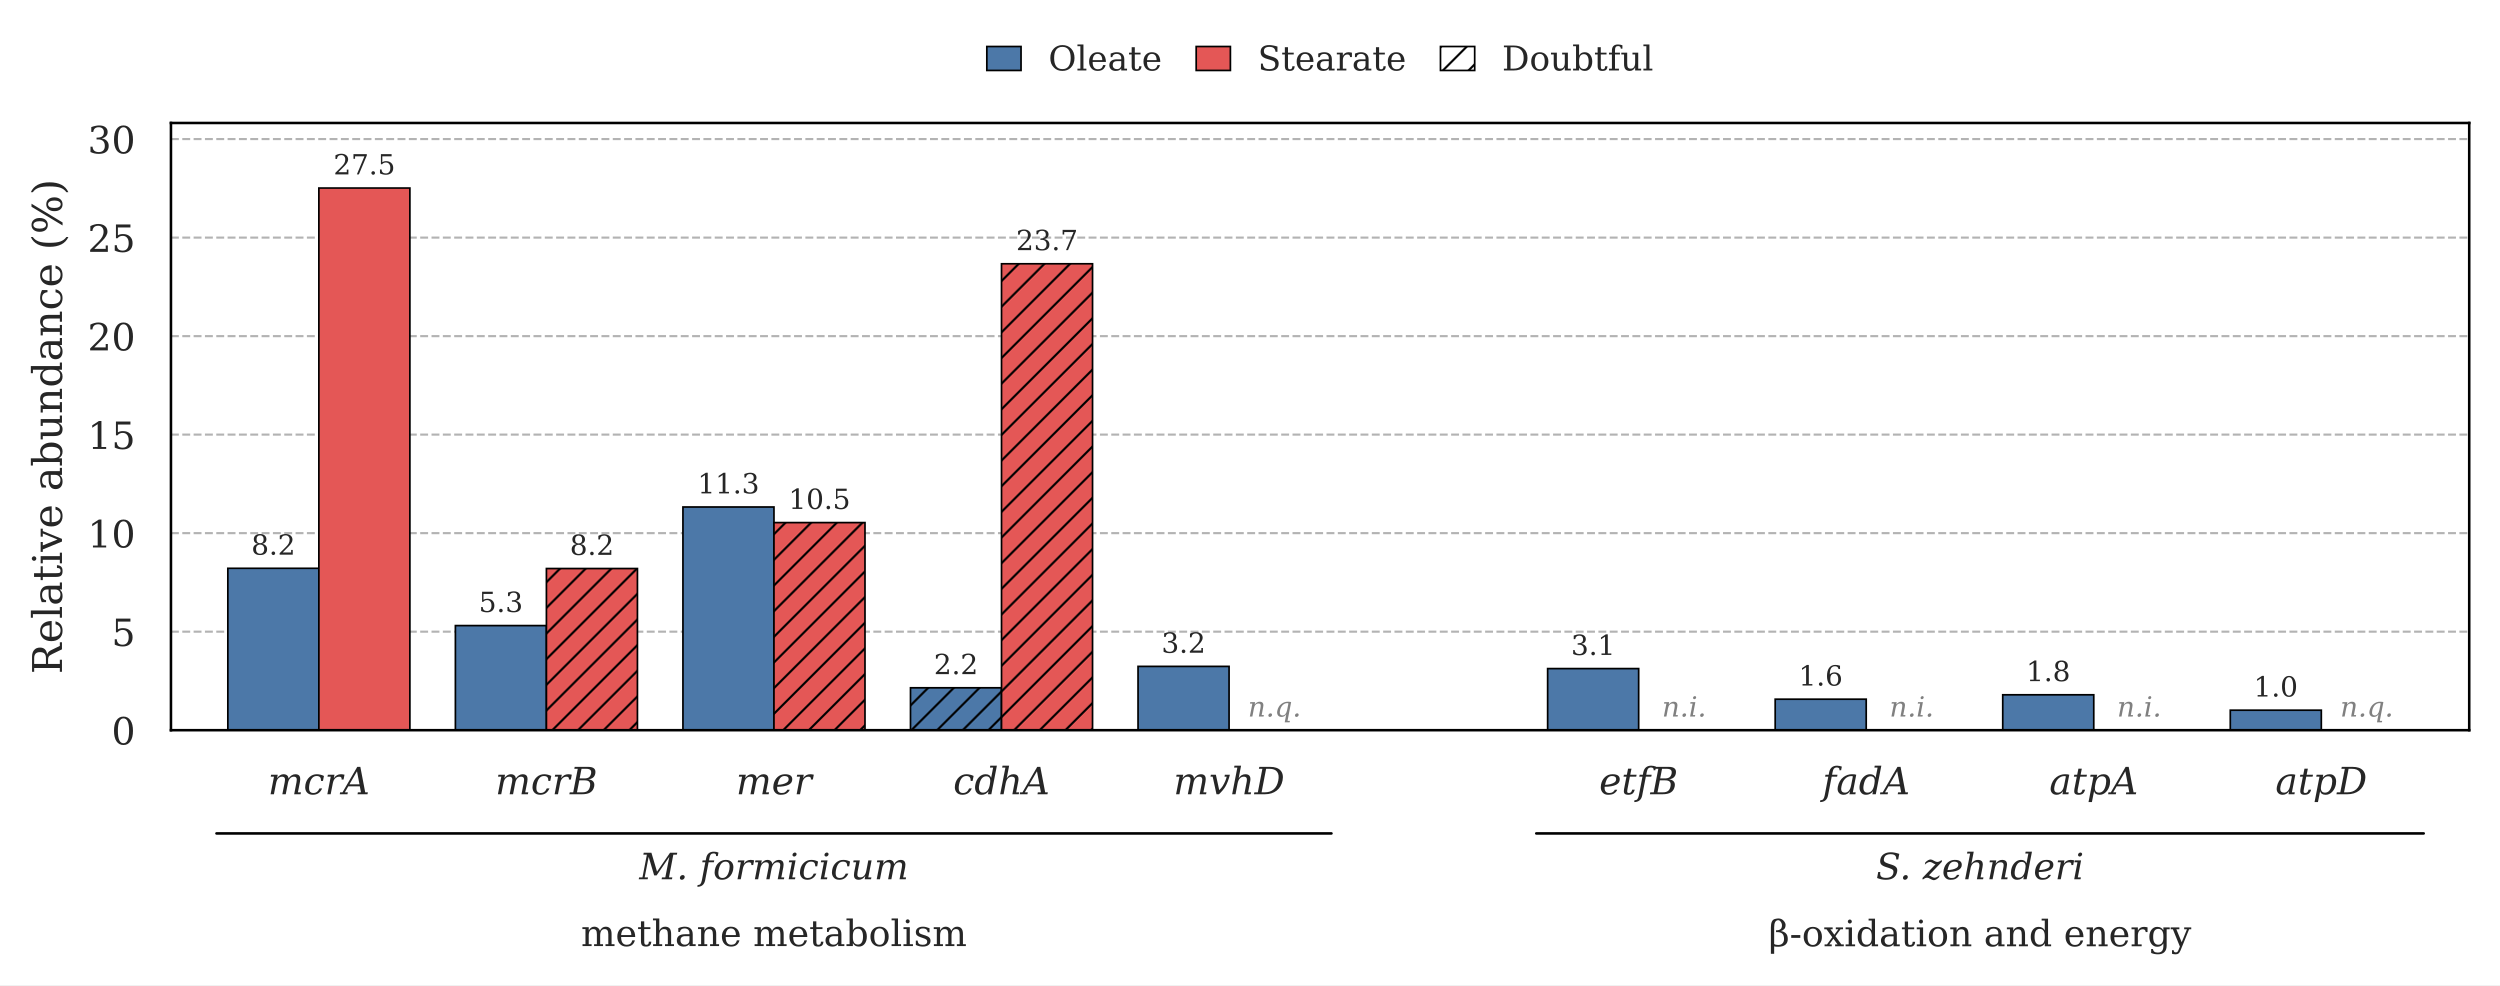
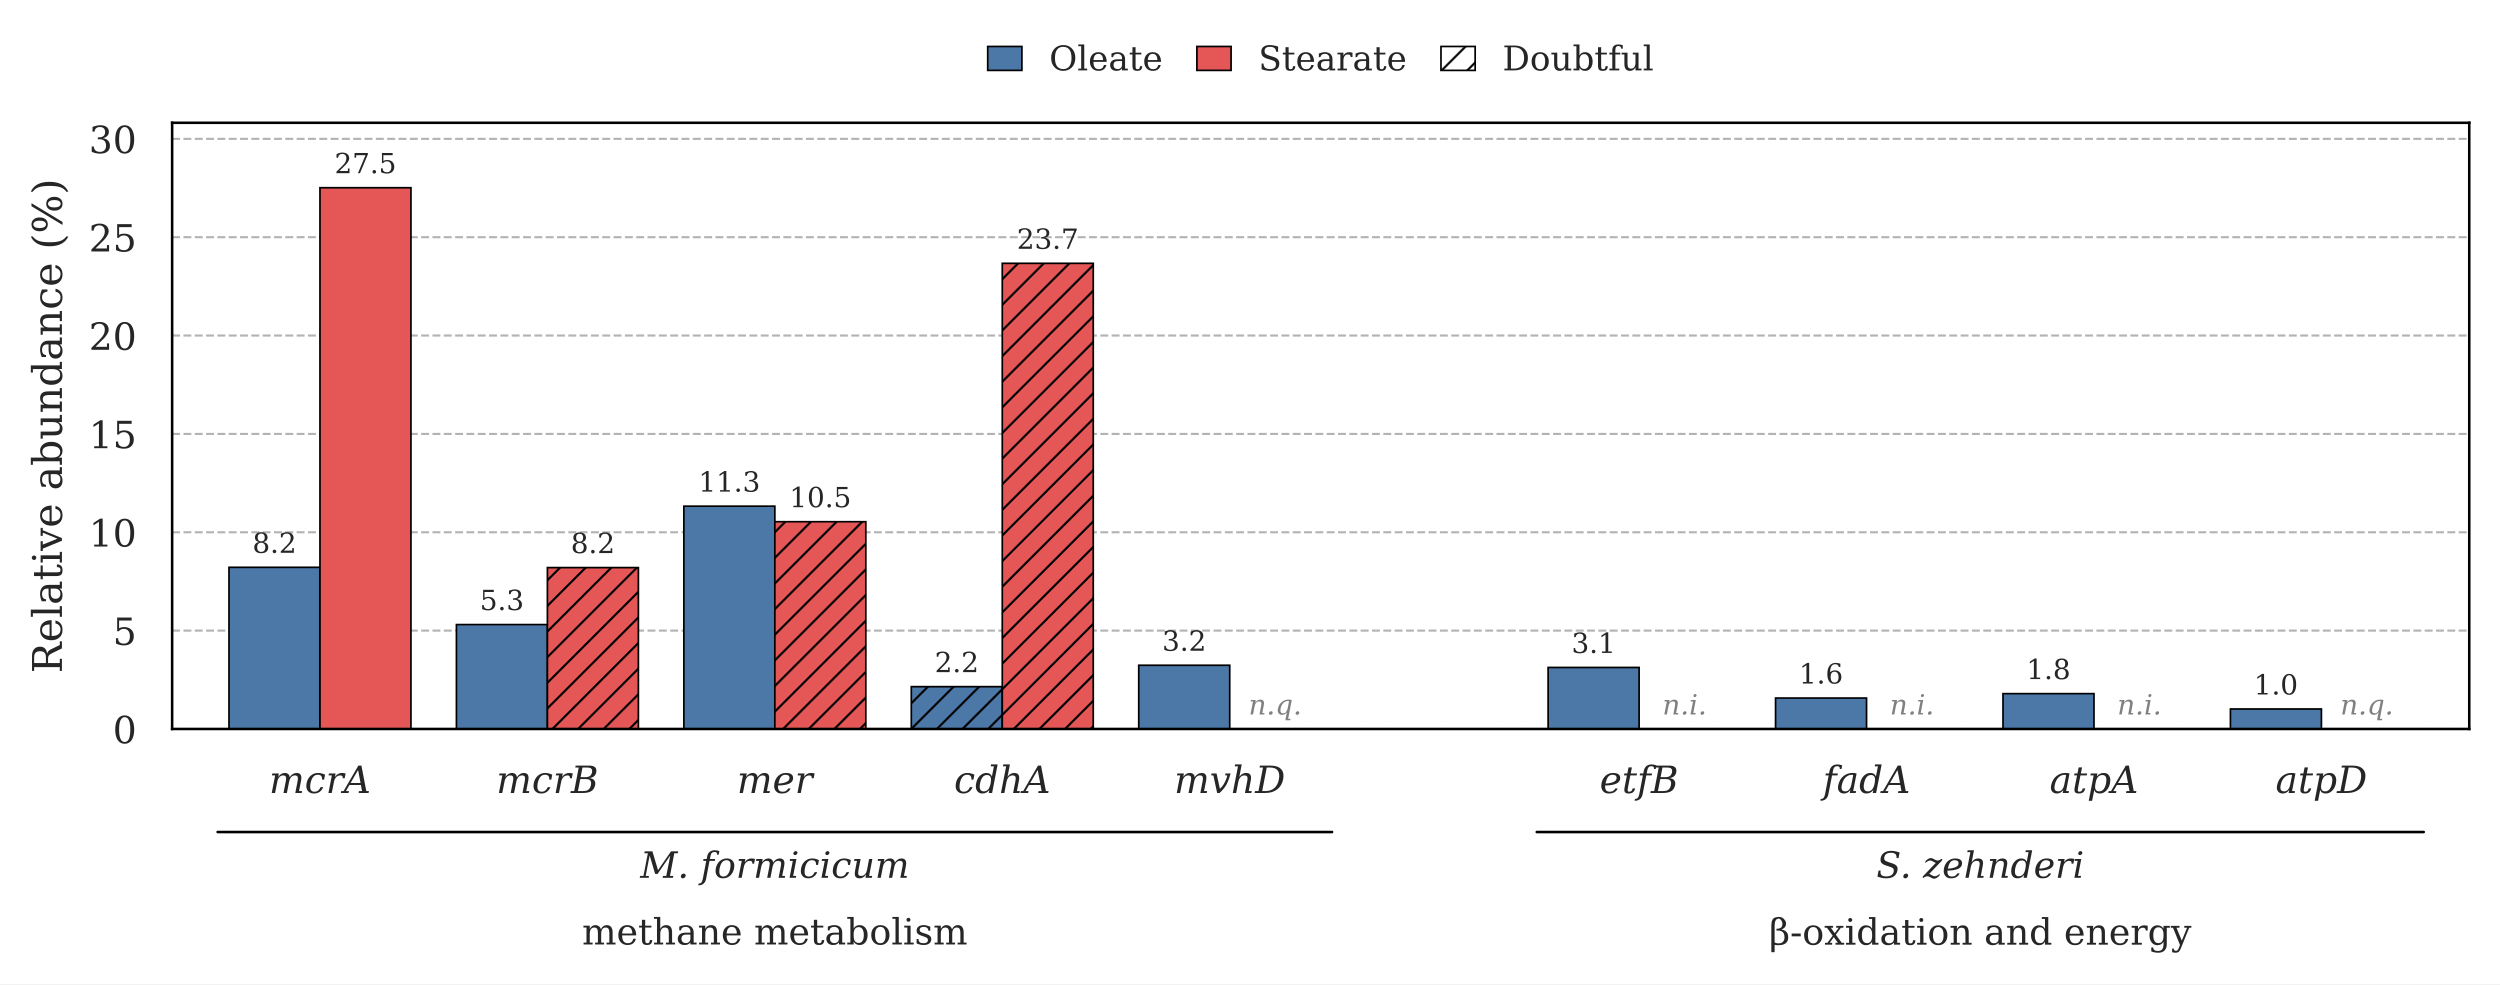
- <svg xmlns="http://www.w3.org/2000/svg" width="584.789pt" height="230.427pt" viewBox="0 0 584.789 230.427" version="1.1">
+ <svg xmlns="http://www.w3.org/2000/svg" width="585.279pt" height="230.399pt" viewBox="0 0 585.279 230.399" version="1.1">
  <defs>
    <style type="text/css">*{stroke-linejoin: round; stroke-linecap: butt}</style>
  </defs>
  <g id="figure_1">
    <g id="patch_1">
-       <path d="M 0 230.427  L 584.789 230.427  L 584.789 0  L 0 0  z " style="fill: #ffffff" />
+       <path d="M 0 230.399  L 585.279 230.399  L 585.279 0  L 0 0  z " style="fill: #ffffff" />
    </g>
    <g id="axes_1">
      <g id="patch_2">
-         <path d="M 39.989 170.804  L 577.589 170.804  L 577.589 28.767  L 39.989 28.767  z " style="fill: #ffffff" />
+         <path d="M 40.299 170.66  L 578.079 170.66  L 578.079 28.745  L 40.299 28.745  z " style="fill: #ffffff" />
      </g>
      <g id="matplotlib.axis_1">
        <g id="xtick_1">
          <g id="text_1">
-             <text style="fill: #262626; font: italic 8.8px 'Linux Libertine', 'Libertinus Serif', 'DejaVu Serif'; text-anchor: middle" x="74.587" y="185.79" transform="rotate(-0 74.58702 185.7902)">mcrA</text>
+             <text style="font-style: italic; font-size: 8.8px; font-family: 'Linux Libertine', 'Libertinus Serif', 'DejaVu Serif'; text-anchor: middle; fill: #262626" x="74.908" y="185.646" transform="rotate(-0 74.90835 185.6456)">mcrA</text>
          </g>
        </g>
        <g id="xtick_2">
          <g id="text_2">
-             <text style="fill: #262626; font: italic 8.8px 'Linux Libertine', 'Libertinus Serif', 'DejaVu Serif'; text-anchor: middle" x="127.815" y="185.79" transform="rotate(-0 127.8147 185.7902)">mcrB</text>
+             <text style="font-style: italic; font-size: 8.8px; font-family: 'Linux Libertine', 'Libertinus Serif', 'DejaVu Serif'; text-anchor: middle; fill: #262626" x="128.154" y="185.646" transform="rotate(-0 128.1539 185.6456)">mcrB</text>
          </g>
        </g>
        <g id="xtick_3">
          <g id="text_3">
-             <text style="fill: #262626; font: italic 8.8px 'Linux Libertine', 'Libertinus Serif', 'DejaVu Serif'; text-anchor: middle" x="181.042" y="185.79" transform="rotate(-0 181.0425 185.7902)">mer</text>
+             <text style="font-style: italic; font-size: 8.8px; font-family: 'Linux Libertine', 'Libertinus Serif', 'DejaVu Serif'; text-anchor: middle; fill: #262626" x="181.399" y="185.646" transform="rotate(-0 181.3994 185.6456)">mer</text>
          </g>
        </g>
        <g id="xtick_4">
          <g id="text_4">
-             <text style="fill: #262626; font: italic 8.8px 'Linux Libertine', 'Libertinus Serif', 'DejaVu Serif'; text-anchor: middle" x="234.27" y="185.79" transform="rotate(-0 234.2702 185.7902)">cdhA</text>
+             <text style="font-style: italic; font-size: 8.8px; font-family: 'Linux Libertine', 'Libertinus Serif', 'DejaVu Serif'; text-anchor: middle; fill: #262626" x="234.645" y="185.646" transform="rotate(-0 234.645 185.6463)">cdhA</text>
          </g>
        </g>
        <g id="xtick_5">
          <g id="text_5">
-             <text style="fill: #262626; font: italic 8.8px 'Linux Libertine', 'Libertinus Serif', 'DejaVu Serif'; text-anchor: middle" x="287.498" y="185.79" transform="rotate(-0 287.4979 185.7902)">mvhD</text>
+             <text style="font-style: italic; font-size: 8.8px; font-family: 'Linux Libertine', 'Libertinus Serif', 'DejaVu Serif'; text-anchor: middle; fill: #262626" x="287.891" y="185.646" transform="rotate(-0 287.8905 185.6463)">mvhD</text>
          </g>
        </g>
        <g id="xtick_6">
          <g id="text_6">
-             <text style="fill: #262626; font: italic 8.8px 'Linux Libertine', 'Libertinus Serif', 'DejaVu Serif'; text-anchor: middle" x="383.308" y="185.79" transform="rotate(-0 383.3078 185.7902)">etfB</text>
+             <text style="font-style: italic; font-size: 8.8px; font-family: 'Linux Libertine', 'Libertinus Serif', 'DejaVu Serif'; text-anchor: middle; fill: #262626" x="383.733" y="185.646" transform="rotate(-0 383.7325 185.6463)">etfB</text>
          </g>
        </g>
        <g id="xtick_7">
          <g id="text_7">
-             <text style="fill: #262626; font: italic 8.8px 'Linux Libertine', 'Libertinus Serif', 'DejaVu Serif'; text-anchor: middle" x="436.536" y="185.79" transform="rotate(-0 436.5355 185.7902)">fadA</text>
+             <text style="font-style: italic; font-size: 8.8px; font-family: 'Linux Libertine', 'Libertinus Serif', 'DejaVu Serif'; text-anchor: middle; fill: #262626" x="436.978" y="185.646" transform="rotate(-0 436.9781 185.6463)">fadA</text>
          </g>
        </g>
        <g id="xtick_8">
          <g id="text_8">
-             <text style="fill: #262626; font: italic 8.8px 'Linux Libertine', 'Libertinus Serif', 'DejaVu Serif'; text-anchor: middle" x="489.763" y="185.79" transform="rotate(-0 489.7633 185.7902)">atpA</text>
+             <text style="font-style: italic; font-size: 8.8px; font-family: 'Linux Libertine', 'Libertinus Serif', 'DejaVu Serif'; text-anchor: middle; fill: #262626" x="490.224" y="185.646" transform="rotate(-0 490.2236 185.6456)">atpA</text>
          </g>
        </g>
        <g id="xtick_9">
          <g id="text_9">
-             <text style="fill: #262626; font: italic 8.8px 'Linux Libertine', 'Libertinus Serif', 'DejaVu Serif'; text-anchor: middle" x="542.991" y="185.79" transform="rotate(-0 542.991 185.7902)">atpD</text>
+             <text style="font-style: italic; font-size: 8.8px; font-family: 'Linux Libertine', 'Libertinus Serif', 'DejaVu Serif'; text-anchor: middle; fill: #262626" x="543.469" y="185.646" transform="rotate(-0 543.4691 185.6456)">atpD</text>
          </g>
        </g>
      </g>
      <g id="matplotlib.axis_2">
        <g id="ytick_1">
          <g id="line2d_1">
-             <path d="M 39.989 170.804  L 577.589 170.804  " clip-path="url(#pd038f33926)" style="fill: none; stroke-dasharray: 1.85,0.8; stroke-dashoffset: 0; stroke: #808080; stroke-opacity: 0.6; stroke-width: 0.5" />
+             <path d="M 40.299 170.66  L 578.079 170.66  " clip-path="url(#p1e2951c750)" style="fill: none; stroke-dasharray: 1.85,0.8; stroke-dashoffset: 0; stroke: #808080; stroke-opacity: 0.6; stroke-width: 0.5" />
          </g>
          <g id="text_10">
-             <text style="fill: #262626; font: 8.8px 'Linux Libertine', 'Libertinus Serif', 'DejaVu Serif'; text-anchor: end" x="31.689" y="174.147" transform="rotate(-0 31.689 174.1469)">0</text>
+             <text style="font-size: 8.8px; font-family: 'Linux Libertine', 'Libertinus Serif', 'DejaVu Serif'; text-anchor: end; fill: #262626" x="31.999" y="174.003" transform="rotate(-0 31.99875 174.0026)">0</text>
          </g>
        </g>
        <g id="ytick_2">
          <g id="line2d_2">
-             <path d="M 39.989 147.758  L 577.589 147.758  " clip-path="url(#pd038f33926)" style="fill: none; stroke-dasharray: 1.85,0.8; stroke-dashoffset: 0; stroke: #808080; stroke-opacity: 0.6; stroke-width: 0.5" />
+             <path d="M 40.299 147.634  L 578.079 147.634  " clip-path="url(#p1e2951c750)" style="fill: none; stroke-dasharray: 1.85,0.8; stroke-dashoffset: 0; stroke: #808080; stroke-opacity: 0.6; stroke-width: 0.5" />
          </g>
          <g id="text_11">
-             <text style="fill: #262626; font: 8.8px 'Linux Libertine', 'Libertinus Serif', 'DejaVu Serif'; text-anchor: end" x="31.689" y="151.101" transform="rotate(-0 31.689 151.1012)">5</text>
+             <text style="font-size: 8.8px; font-family: 'Linux Libertine', 'Libertinus Serif', 'DejaVu Serif'; text-anchor: end; fill: #262626" x="31.999" y="150.977" transform="rotate(-0 31.99875 150.9767)">5</text>
          </g>
        </g>
        <g id="ytick_3">
          <g id="line2d_3">
-             <path d="M 39.989 124.712  L 577.589 124.712  " clip-path="url(#pd038f33926)" style="fill: none; stroke-dasharray: 1.85,0.8; stroke-dashoffset: 0; stroke: #808080; stroke-opacity: 0.6; stroke-width: 0.5" />
+             <path d="M 40.299 124.608  L 578.079 124.608  " clip-path="url(#p1e2951c750)" style="fill: none; stroke-dasharray: 1.85,0.8; stroke-dashoffset: 0; stroke: #808080; stroke-opacity: 0.6; stroke-width: 0.5" />
          </g>
          <g id="text_12">
-             <text style="fill: #262626; font: 8.8px 'Linux Libertine', 'Libertinus Serif', 'DejaVu Serif'; text-anchor: end" x="31.689" y="128.055" transform="rotate(-0 31.689 128.0555)">10</text>
+             <text style="font-size: 8.8px; font-family: 'Linux Libertine', 'Libertinus Serif', 'DejaVu Serif'; text-anchor: end; fill: #262626" x="31.999" y="127.951" transform="rotate(-0 31.99875 127.9508)">10</text>
          </g>
        </g>
        <g id="ytick_4">
          <g id="line2d_4">
-             <path d="M 39.989 101.666  L 577.589 101.666  " clip-path="url(#pd038f33926)" style="fill: none; stroke-dasharray: 1.85,0.8; stroke-dashoffset: 0; stroke: #808080; stroke-opacity: 0.6; stroke-width: 0.5" />
+             <path d="M 40.299 101.582  L 578.079 101.582  " clip-path="url(#p1e2951c750)" style="fill: none; stroke-dasharray: 1.85,0.8; stroke-dashoffset: 0; stroke: #808080; stroke-opacity: 0.6; stroke-width: 0.5" />
          </g>
          <g id="text_13">
-             <text style="fill: #262626; font: 8.8px 'Linux Libertine', 'Libertinus Serif', 'DejaVu Serif'; text-anchor: end" x="31.689" y="105.01" transform="rotate(-0 31.689 105.0098)">15</text>
+             <text style="font-size: 8.8px; font-family: 'Linux Libertine', 'Libertinus Serif', 'DejaVu Serif'; text-anchor: end; fill: #262626" x="31.999" y="104.925" transform="rotate(-0 31.99875 104.9249)">15</text>
          </g>
        </g>
        <g id="ytick_5">
          <g id="line2d_5">
-             <path d="M 39.989 78.621  L 577.589 78.621  " clip-path="url(#pd038f33926)" style="fill: none; stroke-dasharray: 1.85,0.8; stroke-dashoffset: 0; stroke: #808080; stroke-opacity: 0.6; stroke-width: 0.5" />
+             <path d="M 40.299 78.556  L 578.079 78.556  " clip-path="url(#p1e2951c750)" style="fill: none; stroke-dasharray: 1.85,0.8; stroke-dashoffset: 0; stroke: #808080; stroke-opacity: 0.6; stroke-width: 0.5" />
          </g>
          <g id="text_14">
-             <text style="fill: #262626; font: 8.8px 'Linux Libertine', 'Libertinus Serif', 'DejaVu Serif'; text-anchor: end" x="31.689" y="81.964" transform="rotate(-0 31.689 81.96407)">20</text>
+             <text style="font-size: 8.8px; font-family: 'Linux Libertine', 'Libertinus Serif', 'DejaVu Serif'; text-anchor: end; fill: #262626" x="31.999" y="81.899" transform="rotate(-0 31.99875 81.89895)">20</text>
          </g>
        </g>
        <g id="ytick_6">
          <g id="line2d_6">
-             <path d="M 39.989 55.575  L 577.589 55.575  " clip-path="url(#pd038f33926)" style="fill: none; stroke-dasharray: 1.85,0.8; stroke-dashoffset: 0; stroke: #808080; stroke-opacity: 0.6; stroke-width: 0.5" />
+             <path d="M 40.299 55.53  L 578.079 55.53  " clip-path="url(#p1e2951c750)" style="fill: none; stroke-dasharray: 1.85,0.8; stroke-dashoffset: 0; stroke: #808080; stroke-opacity: 0.6; stroke-width: 0.5" />
          </g>
          <g id="text_15">
-             <text style="fill: #262626; font: 8.8px 'Linux Libertine', 'Libertinus Serif', 'DejaVu Serif'; text-anchor: end" x="31.689" y="58.918" transform="rotate(-0 31.689 58.91836)">25</text>
+             <text style="font-size: 8.8px; font-family: 'Linux Libertine', 'Libertinus Serif', 'DejaVu Serif'; text-anchor: end; fill: #262626" x="31.999" y="58.873" transform="rotate(-0 31.99875 58.87303)">25</text>
          </g>
        </g>
        <g id="ytick_7">
          <g id="line2d_7">
-             <path d="M 39.989 32.529  L 577.589 32.529  " clip-path="url(#pd038f33926)" style="fill: none; stroke-dasharray: 1.85,0.8; stroke-dashoffset: 0; stroke: #808080; stroke-opacity: 0.6; stroke-width: 0.5" />
+             <path d="M 40.299 32.504  L 578.079 32.504  " clip-path="url(#p1e2951c750)" style="fill: none; stroke-dasharray: 1.85,0.8; stroke-dashoffset: 0; stroke: #808080; stroke-opacity: 0.6; stroke-width: 0.5" />
          </g>
          <g id="text_16">
-             <text style="fill: #262626; font: 8.8px 'Linux Libertine', 'Libertinus Serif', 'DejaVu Serif'; text-anchor: end" x="31.689" y="35.873" transform="rotate(-0 31.689 35.87265)">30</text>
+             <text style="font-size: 8.8px; font-family: 'Linux Libertine', 'Libertinus Serif', 'DejaVu Serif'; text-anchor: end; fill: #262626" x="31.999" y="35.847" transform="rotate(-0 31.99875 35.84711)">30</text>
          </g>
        </g>
        <g id="text_17">
-           <text style="fill: #262626; font: 9.6px 'Linux Libertine', 'Libertinus Serif', 'DejaVu Serif'; text-anchor: middle" x="14.495" y="99.785" transform="rotate(-90 14.4945 99.78513)">Relative abundance (%)</text>
+           <text style="font-size: 9.6px; font-family: 'Linux Libertine', 'Libertinus Serif', 'DejaVu Serif'; text-anchor: middle; fill: #262626" x="14.495" y="99.702" transform="rotate(-90 14.4945 99.70218)">Relative abundance (%)</text>
        </g>
      </g>
      <g id="patch_3">
-         <path d="M 53.296 170.804  L 74.587 170.804  L 74.587 132.934  L 53.296 132.934  z " clip-path="url(#pd038f33926)" style="fill: #4c78a8; stroke: #000000; stroke-width: 0.4; stroke-linejoin: miter" />
+         <path d="M 53.61 170.66  L 74.908 170.66  L 74.908 132.823  L 53.61 132.823  z " clip-path="url(#p1e2951c750)" style="fill: #4c78a8; stroke: #000000; stroke-width: 0.4; stroke-linejoin: miter" />
      </g>
      <g id="patch_4">
-         <path d="M 74.587 170.804  L 95.878 170.804  L 95.878 43.985  L 74.587 43.985  z " clip-path="url(#pd038f33926)" style="fill: #e45756; stroke: #000000; stroke-width: 0.4; stroke-linejoin: miter" />
+         <path d="M 74.908 170.66  L 96.207 170.66  L 96.207 43.95  L 74.908 43.95  z " clip-path="url(#p1e2951c750)" style="fill: #e45756; stroke: #000000; stroke-width: 0.4; stroke-linejoin: miter" />
      </g>
      <g id="patch_5">
-         <path d="M 106.524 170.804  L 127.815 170.804  L 127.815 146.341  L 106.524 146.341  z " clip-path="url(#pd038f33926)" style="fill: #4c78a8; stroke: #000000; stroke-width: 0.4; stroke-linejoin: miter" />
+         <path d="M 106.856 170.66  L 128.154 170.66  L 128.154 146.218  L 106.856 146.218  z " clip-path="url(#p1e2951c750)" style="fill: #4c78a8; stroke: #000000; stroke-width: 0.4; stroke-linejoin: miter" />
      </g>
      <g id="patch_6">
-         <path d="M 127.815 170.804  L 149.106 170.804  L 149.106 132.993  L 127.815 132.993  z " clip-path="url(#pd038f33926)" style="fill: url(#h69f1401734); stroke: #000000; stroke-width: 0.4; stroke-linejoin: miter" />
+         <path d="M 128.154 170.66  L 149.452 170.66  L 149.452 132.882  L 128.154 132.882  z " clip-path="url(#p1e2951c750)" style="fill: url(#h5b832aeef6); stroke: #000000; stroke-width: 0.4; stroke-linejoin: miter" />
      </g>
      <g id="patch_7">
-         <path d="M 159.751 170.804  L 181.042 170.804  L 181.042 118.6  L 159.751 118.6  z " clip-path="url(#pd038f33926)" style="fill: #4c78a8; stroke: #000000; stroke-width: 0.4; stroke-linejoin: miter" />
+         <path d="M 160.101 170.66  L 181.399 170.66  L 181.399 118.5  L 160.101 118.5  z " clip-path="url(#p1e2951c750)" style="fill: #4c78a8; stroke: #000000; stroke-width: 0.4; stroke-linejoin: miter" />
      </g>
      <g id="patch_8">
-         <path d="M 181.042 170.804  L 202.334 170.804  L 202.334 122.242  L 181.042 122.242  z " clip-path="url(#pd038f33926)" style="fill: url(#h69f1401734); stroke: #000000; stroke-width: 0.4; stroke-linejoin: miter" />
+         <path d="M 181.399 170.66  L 202.698 170.66  L 202.698 122.139  L 181.399 122.139  z " clip-path="url(#p1e2951c750)" style="fill: url(#h5b832aeef6); stroke: #000000; stroke-width: 0.4; stroke-linejoin: miter" />
      </g>
      <g id="patch_9">
-         <path d="M 212.979 170.804  L 234.27 170.804  L 234.27 160.888  L 212.979 160.888  z " clip-path="url(#pd038f33926)" style="fill: url(#h88fd84b3b5); stroke: #000000; stroke-width: 0.4; stroke-linejoin: miter" />
+         <path d="M 213.347 170.66  L 234.645 170.66  L 234.645 160.753  L 213.347 160.753  z " clip-path="url(#p1e2951c750)" style="fill: url(#hbe886c99c1); stroke: #000000; stroke-width: 0.4; stroke-linejoin: miter" />
      </g>
      <g id="patch_10">
-         <path d="M 234.27 170.804  L 255.561 170.804  L 255.561 61.7  L 234.27 61.7  z " clip-path="url(#pd038f33926)" style="fill: url(#h69f1401734); stroke: #000000; stroke-width: 0.4; stroke-linejoin: miter" />
+         <path d="M 234.645 170.66  L 255.943 170.66  L 255.943 61.649  L 234.645 61.649  z " clip-path="url(#p1e2951c750)" style="fill: url(#h5b832aeef6); stroke: #000000; stroke-width: 0.4; stroke-linejoin: miter" />
      </g>
      <g id="patch_11">
-         <path d="M 266.207 170.804  L 287.498 170.804  L 287.498 155.881  L 266.207 155.881  z " clip-path="url(#pd038f33926)" style="fill: #4c78a8; stroke: #000000; stroke-width: 0.4; stroke-linejoin: miter" />
+         <path d="M 266.592 170.66  L 287.891 170.66  L 287.891 155.75  L 266.592 155.75  z " clip-path="url(#p1e2951c750)" style="fill: #4c78a8; stroke: #000000; stroke-width: 0.4; stroke-linejoin: miter" />
      </g>
      <g id="patch_12">
-         <path d="M 287.498 170.804  L 308.789 170.804  L 308.789 170.804  L 287.498 170.804  z " clip-path="url(#pd038f33926)" style="fill: url(#h69f1401734); stroke: #000000; stroke-width: 0.4; stroke-linejoin: miter" />
+         <path d="M 287.891 170.66  L 309.189 170.66  L 309.189 170.66  L 287.891 170.66  z " clip-path="url(#p1e2951c750)" style="fill: url(#h5b832aeef6); stroke: #000000; stroke-width: 0.4; stroke-linejoin: miter" />
      </g>
      <g id="patch_13">
-         <path d="M 362.017 170.804  L 383.308 170.804  L 383.308 156.396  L 362.017 156.396  z " clip-path="url(#pd038f33926)" style="fill: #4c78a8; stroke: #000000; stroke-width: 0.4; stroke-linejoin: miter" />
+         <path d="M 362.434 170.66  L 383.733 170.66  L 383.733 156.265  L 362.434 156.265  z " clip-path="url(#p1e2951c750)" style="fill: #4c78a8; stroke: #000000; stroke-width: 0.4; stroke-linejoin: miter" />
      </g>
      <g id="patch_14">
-         <path d="M 415.244 170.804  L 436.536 170.804  L 436.536 163.553  L 415.244 163.553  z " clip-path="url(#pd038f33926)" style="fill: #4c78a8; stroke: #000000; stroke-width: 0.4; stroke-linejoin: miter" />
+         <path d="M 415.68 170.66  L 436.978 170.66  L 436.978 163.415  L 415.68 163.415  z " clip-path="url(#p1e2951c750)" style="fill: #4c78a8; stroke: #000000; stroke-width: 0.4; stroke-linejoin: miter" />
      </g>
      <g id="patch_15">
-         <path d="M 468.472 170.804  L 489.763 170.804  L 489.763 162.524  L 468.472 162.524  z " clip-path="url(#pd038f33926)" style="fill: #4c78a8; stroke: #000000; stroke-width: 0.4; stroke-linejoin: miter" />
+         <path d="M 468.925 170.66  L 490.224 170.66  L 490.224 162.387  L 468.925 162.387  z " clip-path="url(#p1e2951c750)" style="fill: #4c78a8; stroke: #000000; stroke-width: 0.4; stroke-linejoin: miter" />
      </g>
      <g id="patch_16">
-         <path d="M 521.7 170.804  L 542.991 170.804  L 542.991 166.129  L 521.7 166.129  z " clip-path="url(#pd038f33926)" style="fill: #4c78a8; stroke: #000000; stroke-width: 0.4; stroke-linejoin: miter" />
+         <path d="M 522.171 170.66  L 543.469 170.66  L 543.469 165.989  L 522.171 165.989  z " clip-path="url(#p1e2951c750)" style="fill: #4c78a8; stroke: #000000; stroke-width: 0.4; stroke-linejoin: miter" />
      </g>
      <g id="patch_17">
-         <path d="M 542.991 170.804  L 564.282 170.804  L 564.282 170.804  L 542.991 170.804  z " clip-path="url(#pd038f33926)" style="fill: url(#h69f1401734); stroke: #000000; stroke-width: 0.4; stroke-linejoin: miter" />
+         <path d="M 543.469 170.66  L 564.767 170.66  L 564.767 170.66  L 543.469 170.66  z " clip-path="url(#p1e2951c750)" style="fill: url(#h5b832aeef6); stroke: #000000; stroke-width: 0.4; stroke-linejoin: miter" />
      </g>
      <g id="line2d_8">
-         <path d="M 50.635 194.95  L 311.45 194.95  " style="fill: none; stroke: #000000; stroke-width: 0.6; stroke-linecap: round" />
+         <path d="M 50.948 194.785  L 311.851 194.785  " style="fill: none; stroke: #000000; stroke-width: 0.6; stroke-linecap: round" />
      </g>
      <g id="line2d_9">
-         <path d="M 359.355 194.95  L 566.943 194.95  " style="fill: none; stroke: #000000; stroke-width: 0.6; stroke-linecap: round" />
+         <path d="M 359.772 194.785  L 567.43 194.785  " style="fill: none; stroke: #000000; stroke-width: 0.6; stroke-linecap: round" />
      </g>
      <g id="patch_18">
-         <path d="M 39.989 170.804  L 39.989 28.767  " style="fill: none; stroke: #000000; stroke-width: 0.6; stroke-linejoin: miter; stroke-linecap: square" />
+         <path d="M 40.299 170.66  L 40.299 28.745  " style="fill: none; stroke: #000000; stroke-width: 0.6; stroke-linejoin: miter; stroke-linecap: square" />
      </g>
      <g id="patch_19">
-         <path d="M 577.589 170.804  L 577.589 28.767  " style="fill: none; stroke: #000000; stroke-width: 0.6; stroke-linejoin: miter; stroke-linecap: square" />
+         <path d="M 578.079 170.66  L 578.079 28.745  " style="fill: none; stroke: #000000; stroke-width: 0.6; stroke-linejoin: miter; stroke-linecap: square" />
      </g>
      <g id="patch_20">
-         <path d="M 39.989 170.804  L 577.589 170.804  " style="fill: none; stroke: #000000; stroke-width: 0.6; stroke-linejoin: miter; stroke-linecap: square" />
+         <path d="M 40.299 170.66  L 578.079 170.66  " style="fill: none; stroke: #000000; stroke-width: 0.6; stroke-linejoin: miter; stroke-linecap: square" />
      </g>
      <g id="patch_21">
-         <path d="M 39.989 28.767  L 577.589 28.767  " style="fill: none; stroke: #000000; stroke-width: 0.6; stroke-linejoin: miter; stroke-linecap: square" />
+         <path d="M 40.299 28.745  L 578.079 28.745  " style="fill: none; stroke: #000000; stroke-width: 0.6; stroke-linejoin: miter; stroke-linecap: square" />
      </g>
      <g id="text_18">
-         <text style="fill: #262626; font: 6.5px 'Linux Libertine', 'Libertinus Serif', 'DejaVu Serif'; text-anchor: middle" x="63.941" y="129.739" transform="rotate(-0 63.94147 129.7385)">8.2</text>
+         <text style="font-size: 6.5px; font-family: 'Linux Libertine', 'Libertinus Serif', 'DejaVu Serif'; text-anchor: middle; fill: #262626" x="64.259" y="129.419" transform="rotate(-0 64.25925 129.419)">8.2</text>
      </g>
      <g id="text_19">
-         <text style="fill: #262626; font: 6.5px 'Linux Libertine', 'Libertinus Serif', 'DejaVu Serif'; text-anchor: middle" x="85.233" y="40.789" transform="rotate(-0 85.23256 40.78945)">27.5</text>
+         <text style="font-size: 6.5px; font-family: 'Linux Libertine', 'Libertinus Serif', 'DejaVu Serif'; text-anchor: middle; fill: #262626" x="85.557" y="40.546" transform="rotate(-0 85.55746 40.54627)">27.5</text>
      </g>
      <g id="text_20">
-         <text style="fill: #262626; font: 6.5px 'Linux Libertine', 'Libertinus Serif', 'DejaVu Serif'; text-anchor: middle" x="117.169" y="143.146" transform="rotate(-0 117.1692 143.1456)">5.3</text>
+         <text style="font-size: 6.5px; font-family: 'Linux Libertine', 'Libertinus Serif', 'DejaVu Serif'; text-anchor: middle; fill: #262626" x="117.505" y="142.815" transform="rotate(-0 117.5048 142.8145)">5.3</text>
      </g>
      <g id="text_21">
-         <text style="fill: #262626; font: 6.5px 'Linux Libertine', 'Libertinus Serif', 'DejaVu Serif'; text-anchor: middle" x="138.46" y="129.798" transform="rotate(-0 138.4603 129.798)">8.2</text>
+         <text style="font-size: 6.5px; font-family: 'Linux Libertine', 'Libertinus Serif', 'DejaVu Serif'; text-anchor: middle; fill: #262626" x="138.803" y="129.478" transform="rotate(-0 138.803 129.4784)">8.2</text>
      </g>
      <g id="text_22">
-         <text style="fill: #262626; font: 6.5px 'Linux Libertine', 'Libertinus Serif', 'DejaVu Serif'; text-anchor: middle" x="170.397" y="115.404" transform="rotate(-0 170.3969 115.4041)">11.3</text>
+         <text style="font-size: 6.5px; font-family: 'Linux Libertine', 'Libertinus Serif', 'DejaVu Serif'; text-anchor: middle; fill: #262626" x="170.75" y="115.097" transform="rotate(-0 170.7503 115.0968)">11.3</text>
      </g>
      <g id="text_23">
-         <text style="fill: #262626; font: 6.5px 'Linux Libertine', 'Libertinus Serif', 'DejaVu Serif'; text-anchor: middle" x="191.688" y="119.046" transform="rotate(-0 191.688 119.0462)">10.5</text>
+         <text style="font-size: 6.5px; font-family: 'Linux Libertine', 'Libertinus Serif', 'DejaVu Serif'; text-anchor: middle; fill: #262626" x="192.049" y="118.736" transform="rotate(-0 192.0486 118.7358)">10.5</text>
      </g>
      <g id="text_24">
-         <text style="fill: #262626; font: 6.5px 'Linux Libertine', 'Libertinus Serif', 'DejaVu Serif'; text-anchor: middle" x="223.625" y="157.693" transform="rotate(-0 223.6246 157.6925)">2.2</text>
+         <text style="font-size: 6.5px; font-family: 'Linux Libertine', 'Libertinus Serif', 'DejaVu Serif'; text-anchor: middle; fill: #262626" x="223.996" y="157.349" transform="rotate(-0 223.9959 157.3489)">2.2</text>
      </g>
      <g id="text_25">
-         <text style="fill: #262626; font: 6.5px 'Linux Libertine', 'Libertinus Serif', 'DejaVu Serif'; text-anchor: middle" x="244.916" y="58.504" transform="rotate(-0 244.9157 58.50422)">23.7</text>
+         <text style="font-size: 6.5px; font-family: 'Linux Libertine', 'Libertinus Serif', 'DejaVu Serif'; text-anchor: middle; fill: #262626" x="245.294" y="58.246" transform="rotate(-0 245.2941 58.24584)">23.7</text>
      </g>
      <g id="text_26">
-         <text style="fill: #262626; font: 6.5px 'Linux Libertine', 'Libertinus Serif', 'DejaVu Serif'; text-anchor: middle" x="276.852" y="152.686" transform="rotate(-0 276.8524 152.6856)">3.2</text>
+         <text style="font-size: 6.5px; font-family: 'Linux Libertine', 'Libertinus Serif', 'DejaVu Serif'; text-anchor: middle; fill: #262626" x="277.241" y="152.346" transform="rotate(-0 277.2414 152.3463)">3.2</text>
      </g>
      <g id="text_27">
-         <text style="fill: #808080; font: italic 6.5px 'Linux Libertine', 'Libertinus Serif', 'DejaVu Serif'; text-anchor: middle" x="298.143" y="167.608" transform="rotate(-0 298.1435 167.6082)">n.q.</text>
+         <text style="font-style: italic; font-size: 6.5px; font-family: 'Linux Libertine', 'Libertinus Serif', 'DejaVu Serif'; text-anchor: middle; fill: #808080" x="298.54" y="167.256" transform="rotate(-0 298.5396 167.2561)">n.q.</text>
      </g>
      <g id="text_28">
-         <text style="fill: #262626; font: 6.5px 'Linux Libertine', 'Libertinus Serif', 'DejaVu Serif'; text-anchor: middle" x="372.662" y="153.201" transform="rotate(-0 372.6623 153.2009)">3.1</text>
+         <text style="font-size: 6.5px; font-family: 'Linux Libertine', 'Libertinus Serif', 'DejaVu Serif'; text-anchor: middle; fill: #262626" x="373.083" y="152.861" transform="rotate(-0 373.0834 152.8612)">3.1</text>
      </g>
      <g id="text_29">
-         <text style="fill: #808080; font: italic 6.5px 'Linux Libertine', 'Libertinus Serif', 'DejaVu Serif'; text-anchor: middle" x="393.953" y="167.608" transform="rotate(-0 393.9534 167.6082)">n.i.</text>
+         <text style="font-style: italic; font-size: 6.5px; font-family: 'Linux Libertine', 'Libertinus Serif', 'DejaVu Serif'; text-anchor: middle; fill: #808080" x="394.382" y="167.256" transform="rotate(-0 394.3816 167.2561)">n.i.</text>
      </g>
      <g id="text_30">
-         <text style="fill: #262626; font: 6.5px 'Linux Libertine', 'Libertinus Serif', 'DejaVu Serif'; text-anchor: middle" x="425.89" y="160.358" transform="rotate(-0 425.89 160.3575)">1.6</text>
+         <text style="font-size: 6.5px; font-family: 'Linux Libertine', 'Libertinus Serif', 'DejaVu Serif'; text-anchor: middle; fill: #262626" x="426.329" y="160.012" transform="rotate(-0 426.3289 160.0117)">1.6</text>
      </g>
      <g id="text_31">
-         <text style="fill: #808080; font: italic 6.5px 'Linux Libertine', 'Libertinus Serif', 'DejaVu Serif'; text-anchor: middle" x="447.181" y="167.608" transform="rotate(-0 447.1811 167.6082)">n.i.</text>
+         <text style="font-style: italic; font-size: 6.5px; font-family: 'Linux Libertine', 'Libertinus Serif', 'DejaVu Serif'; text-anchor: middle; fill: #808080" x="447.627" y="167.256" transform="rotate(-0 447.6272 167.2561)">n.i.</text>
      </g>
      <g id="text_32">
-         <text style="fill: #262626; font: 6.5px 'Linux Libertine', 'Libertinus Serif', 'DejaVu Serif'; text-anchor: middle" x="479.118" y="159.328" transform="rotate(-0 479.1177 159.3283)">1.8</text>
+         <text style="font-size: 6.5px; font-family: 'Linux Libertine', 'Libertinus Serif', 'DejaVu Serif'; text-anchor: middle; fill: #262626" x="479.574" y="158.983" transform="rotate(-0 479.5745 158.9833)">1.8</text>
      </g>
      <g id="text_33">
-         <text style="fill: #808080; font: italic 6.5px 'Linux Libertine', 'Libertinus Serif', 'DejaVu Serif'; text-anchor: middle" x="500.409" y="167.608" transform="rotate(-0 500.4088 167.6082)">n.i.</text>
+         <text style="font-style: italic; font-size: 6.5px; font-family: 'Linux Libertine', 'Libertinus Serif', 'DejaVu Serif'; text-anchor: middle; fill: #808080" x="500.873" y="167.256" transform="rotate(-0 500.8727 167.2561)">n.i.</text>
      </g>
      <g id="text_34">
-         <text style="fill: #262626; font: 6.5px 'Linux Libertine', 'Libertinus Serif', 'DejaVu Serif'; text-anchor: middle" x="532.345" y="162.933" transform="rotate(-0 532.3454 162.9331)">1.0</text>
+         <text style="font-size: 6.5px; font-family: 'Linux Libertine', 'Libertinus Serif', 'DejaVu Serif'; text-anchor: middle; fill: #262626" x="532.82" y="162.585" transform="rotate(-0 532.82 162.585)">1.0</text>
      </g>
      <g id="text_35">
-         <text style="fill: #808080; font: italic 6.5px 'Linux Libertine', 'Libertinus Serif', 'DejaVu Serif'; text-anchor: middle" x="553.637" y="167.608" transform="rotate(-0 553.6365 167.6082)">n.q.</text>
+         <text style="font-style: italic; font-size: 6.5px; font-family: 'Linux Libertine', 'Libertinus Serif', 'DejaVu Serif'; text-anchor: middle; fill: #808080" x="554.118" y="167.256" transform="rotate(-0 554.1183 167.2561)">n.q.</text>
      </g>
      <g id="text_36">
-         <text style="fill: #262626; font: italic 8.5px 'Linux Libertine', 'Libertinus Serif', 'DejaVu Serif'; text-anchor: middle" x="181.042" y="205.67" transform="rotate(-0 181.0425 205.6697)">M. formicicum</text>
+         <text style="font-style: italic; font-size: 8.5px; font-family: 'Linux Libertine', 'Libertinus Serif', 'DejaVu Serif'; text-anchor: middle; fill: #262626" x="181.399" y="205.501" transform="rotate(-0 181.3994 205.5013)">M. formicicum</text>
      </g>
      <g id="text_37">
-         <text style="fill: #262626; font: 8.5px 'Linux Libertine', 'Libertinus Serif', 'DejaVu Serif'; text-anchor: middle" x="181.042" y="221.294" transform="rotate(-0 181.0425 221.2937)">methane metabolism</text>
+         <text style="font-size: 8.5px; font-family: 'Linux Libertine', 'Libertinus Serif', 'DejaVu Serif'; text-anchor: middle; fill: #262626" x="181.399" y="221.112" transform="rotate(-0 181.3994 221.112)">methane metabolism</text>
      </g>
      <g id="text_38">
-         <text style="fill: #262626; font: italic 8.5px 'Linux Libertine', 'Libertinus Serif', 'DejaVu Serif'; text-anchor: middle" x="463.149" y="205.67" transform="rotate(-0 463.1494 205.6697)">S. zehnderi</text>
+         <text style="font-style: italic; font-size: 8.5px; font-family: 'Linux Libertine', 'Libertinus Serif', 'DejaVu Serif'; text-anchor: middle; fill: #262626" x="463.601" y="205.501" transform="rotate(-0 463.6008 205.5013)">S. zehnderi</text>
      </g>
      <g id="text_39">
-         <text style="fill: #262626; font: 8.5px 'Linux Libertine', 'Libertinus Serif', 'DejaVu Serif'; text-anchor: middle" x="463.149" y="221.339" transform="rotate(-0 463.1494 221.3389)">β-oxidation and energy</text>
+         <text style="font-size: 8.5px; font-family: 'Linux Libertine', 'Libertinus Serif', 'DejaVu Serif'; text-anchor: middle; fill: #262626" x="463.601" y="221.157" transform="rotate(-0 463.6008 221.1571)">β-oxidation and energy</text>
      </g>
      <g id="legend_1">
        <g id="patch_22">
-           <path d="M 230.835 16.479  L 238.835 16.479  L 238.835 10.879  L 230.835 10.879  z " style="fill: #4c78a8; stroke: #000000; stroke-width: 0.4; stroke-linejoin: miter" />
+           <path d="M 231.235 16.479  L 239.235 16.479  L 239.235 10.879  L 231.235 10.879  z " style="fill: #4c78a8; stroke: #000000; stroke-width: 0.4; stroke-linejoin: miter" />
        </g>
        <g id="text_40">
-           <text style="fill: #262626; font: 8px 'Linux Libertine', 'Libertinus Serif', 'DejaVu Serif'; text-anchor: start" x="245.235" y="16.479" transform="rotate(-0 245.2353 16.47875)">Oleate</text>
+           <text style="font-size: 8px; font-family: 'Linux Libertine', 'Libertinus Serif', 'DejaVu Serif'; text-anchor: start; fill: #262626" x="245.635" y="16.479" transform="rotate(-0 245.635 16.47875)">Oleate</text>
        </g>
        <g id="patch_23">
-           <path d="M 279.808 16.479  L 287.808 16.479  L 287.808 10.879  L 279.808 10.879  z " style="fill: #e45756; stroke: #000000; stroke-width: 0.4; stroke-linejoin: miter" />
+           <path d="M 280.207 16.479  L 288.207 16.479  L 288.207 10.879  L 280.207 10.879  z " style="fill: #e45756; stroke: #000000; stroke-width: 0.4; stroke-linejoin: miter" />
        </g>
        <g id="text_41">
-           <text style="fill: #262626; font: 8px 'Linux Libertine', 'Libertinus Serif', 'DejaVu Serif'; text-anchor: start" x="294.208" y="16.479" transform="rotate(-0 294.2077 16.47875)">Stearate</text>
+           <text style="font-size: 8px; font-family: 'Linux Libertine', 'Libertinus Serif', 'DejaVu Serif'; text-anchor: start; fill: #262626" x="294.608" y="16.479" transform="rotate(-0 294.6075 16.47875)">Stearate</text>
        </g>
        <g id="patch_24">
-           <path d="M 336.952 16.479  L 344.952 16.479  L 344.952 10.879  L 336.952 10.879  z " style="fill: url(#h254faea400); stroke: #000000; stroke-width: 0.4; stroke-linejoin: miter" />
+           <path d="M 337.351 16.479  L 345.351 16.479  L 345.351 10.879  L 337.351 10.879  z " style="fill: url(#hb925d53741); stroke: #000000; stroke-width: 0.4; stroke-linejoin: miter" />
        </g>
        <g id="text_42">
-           <text style="fill: #262626; font: 8px 'Linux Libertine', 'Libertinus Serif', 'DejaVu Serif'; text-anchor: start" x="351.351" y="16.479" transform="rotate(-0 351.3515 16.47875)">Doubtful</text>
+           <text style="font-size: 8px; font-family: 'Linux Libertine', 'Libertinus Serif', 'DejaVu Serif'; text-anchor: start; fill: #262626" x="351.751" y="16.479" transform="rotate(-0 351.7513 16.47875)">Doubtful</text>
        </g>
      </g>
    </g>
  </g>
  <defs>
-     <clipPath id="pd038f33926">
-       <rect x="39.989" y="28.767" width="537.6" height="142.037" />
+     <clipPath id="p1e2951c750">
+       <rect x="40.299" y="28.745" width="537.78" height="141.915" />
    </clipPath>
  </defs>
  <defs>
-     <pattern id="h69f1401734" patternUnits="userSpaceOnUse" x="0" y="0" width="72" height="72">
+     <pattern id="h5b832aeef6" patternUnits="userSpaceOnUse" x="0" y="0" width="72" height="72">
      <rect x="0" y="0" width="73" height="73" fill="#e45756" />
      <path d="M -36 36  L 36 -36  M -33 39  L 39 -33  M -30 42  L 42 -30  M -27 45  L 45 -27  M -24 48  L 48 -24  M -21 51  L 51 -21  M -18 54  L 54 -18  M -15 57  L 57 -15  M -12 60  L 60 -12  M -9 63  L 63 -9  M -6 66  L 66 -6  M -3 69  L 69 -3  M 0 72  L 72 0  M 3 75  L 75 3  M 6 78  L 78 6  M 9 81  L 81 9  M 12 84  L 84 12  M 15 87  L 87 15  M 18 90  L 90 18  M 21 93  L 93 21  M 24 96  L 96 24  M 27 99  L 99 27  M 30 102  L 102 30  M 33 105  L 105 33  M 36 108  L 108 36  " style="fill: #000000; stroke: #000000; stroke-width: 0.5; stroke-linecap: butt; stroke-linejoin: miter" />
    </pattern>
-     <pattern id="h88fd84b3b5" patternUnits="userSpaceOnUse" x="0" y="0" width="72" height="72">
+     <pattern id="hbe886c99c1" patternUnits="userSpaceOnUse" x="0" y="0" width="72" height="72">
      <rect x="0" y="0" width="73" height="73" fill="#4c78a8" />
      <path d="M -36 36  L 36 -36  M -33 39  L 39 -33  M -30 42  L 42 -30  M -27 45  L 45 -27  M -24 48  L 48 -24  M -21 51  L 51 -21  M -18 54  L 54 -18  M -15 57  L 57 -15  M -12 60  L 60 -12  M -9 63  L 63 -9  M -6 66  L 66 -6  M -3 69  L 69 -3  M 0 72  L 72 0  M 3 75  L 75 3  M 6 78  L 78 6  M 9 81  L 81 9  M 12 84  L 84 12  M 15 87  L 87 15  M 18 90  L 90 18  M 21 93  L 93 21  M 24 96  L 96 24  M 27 99  L 99 27  M 30 102  L 102 30  M 33 105  L 105 33  M 36 108  L 108 36  " style="fill: #000000; stroke: #000000; stroke-width: 0.5; stroke-linecap: butt; stroke-linejoin: miter" />
    </pattern>
-     <pattern id="h254faea400" patternUnits="userSpaceOnUse" x="0" y="0" width="72" height="72">
+     <pattern id="hb925d53741" patternUnits="userSpaceOnUse" x="0" y="0" width="72" height="72">
      <rect x="0" y="0" width="73" height="73" fill="#ffffff" />
      <path d="M -36 36  L 36 -36  M -33 39  L 39 -33  M -30 42  L 42 -30  M -27 45  L 45 -27  M -24 48  L 48 -24  M -21 51  L 51 -21  M -18 54  L 54 -18  M -15 57  L 57 -15  M -12 60  L 60 -12  M -9 63  L 63 -9  M -6 66  L 66 -6  M -3 69  L 69 -3  M 0 72  L 72 0  M 3 75  L 75 3  M 6 78  L 78 6  M 9 81  L 81 9  M 12 84  L 84 12  M 15 87  L 87 15  M 18 90  L 90 18  M 21 93  L 93 21  M 24 96  L 96 24  M 27 99  L 99 27  M 30 102  L 102 30  M 33 105  L 105 33  M 36 108  L 108 36  " style="fill: #000000; stroke: #000000; stroke-width: 0.5; stroke-linecap: butt; stroke-linejoin: miter" />
    </pattern>
  </defs>
</svg>
